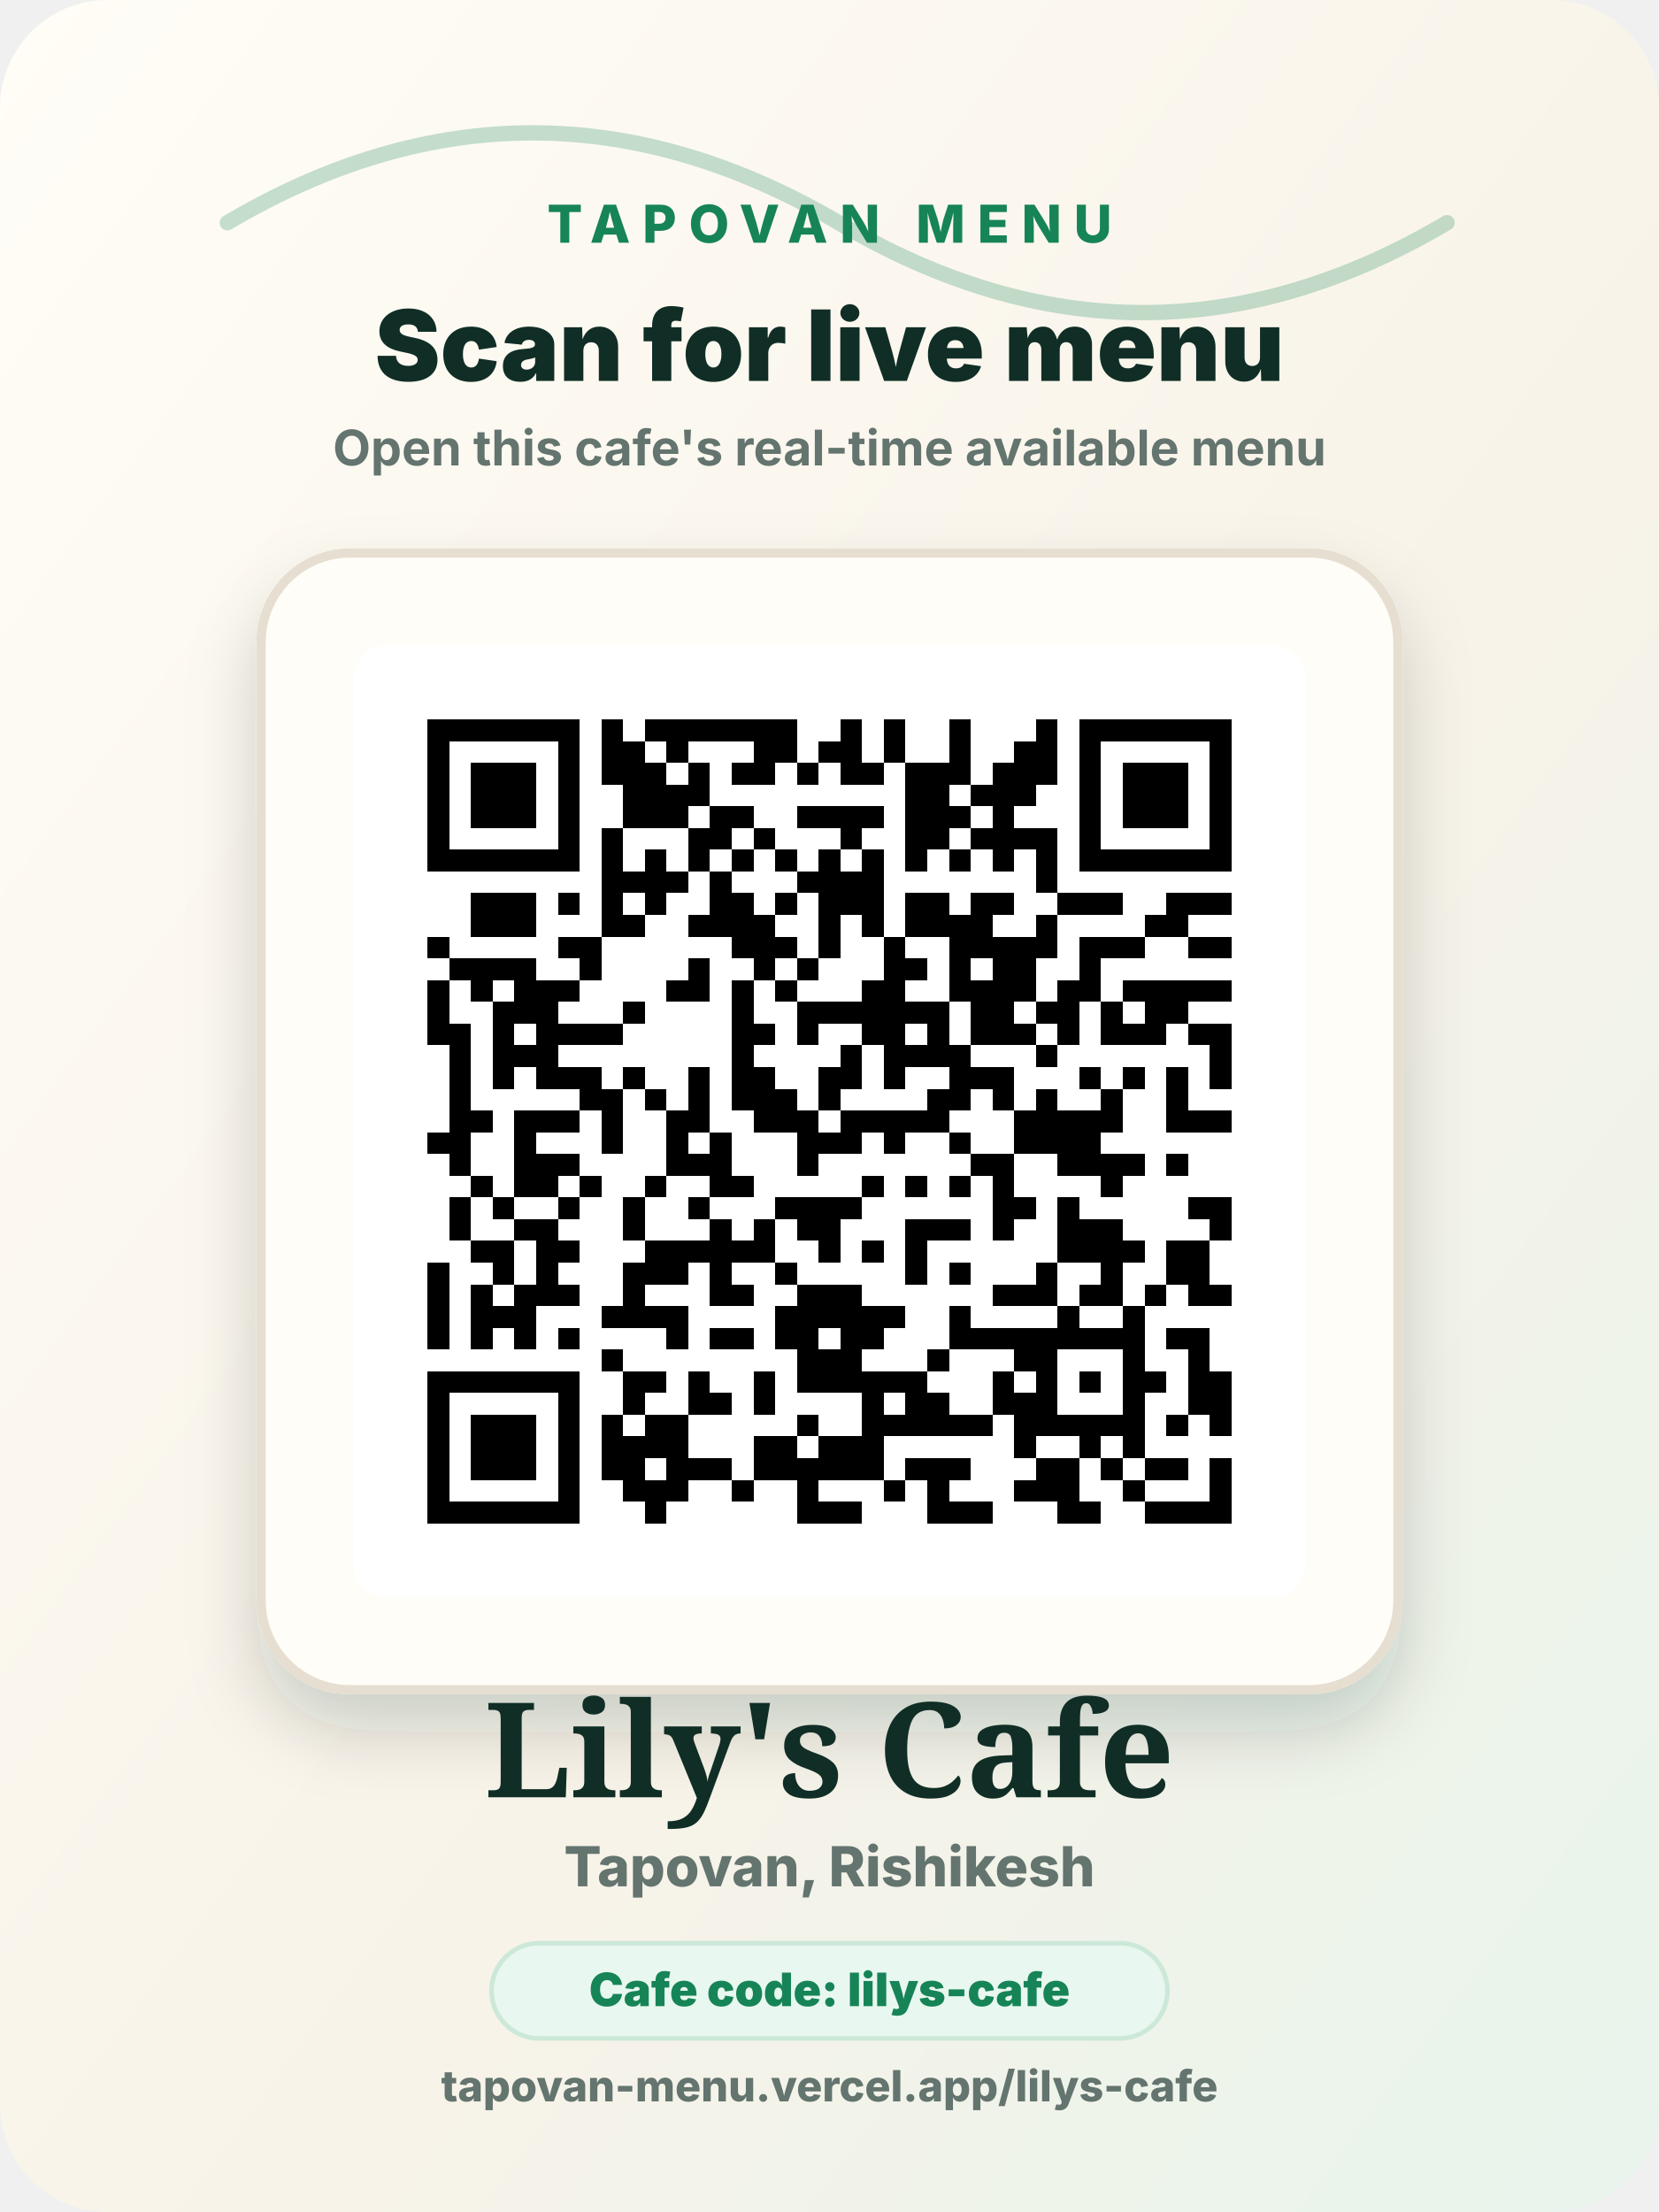
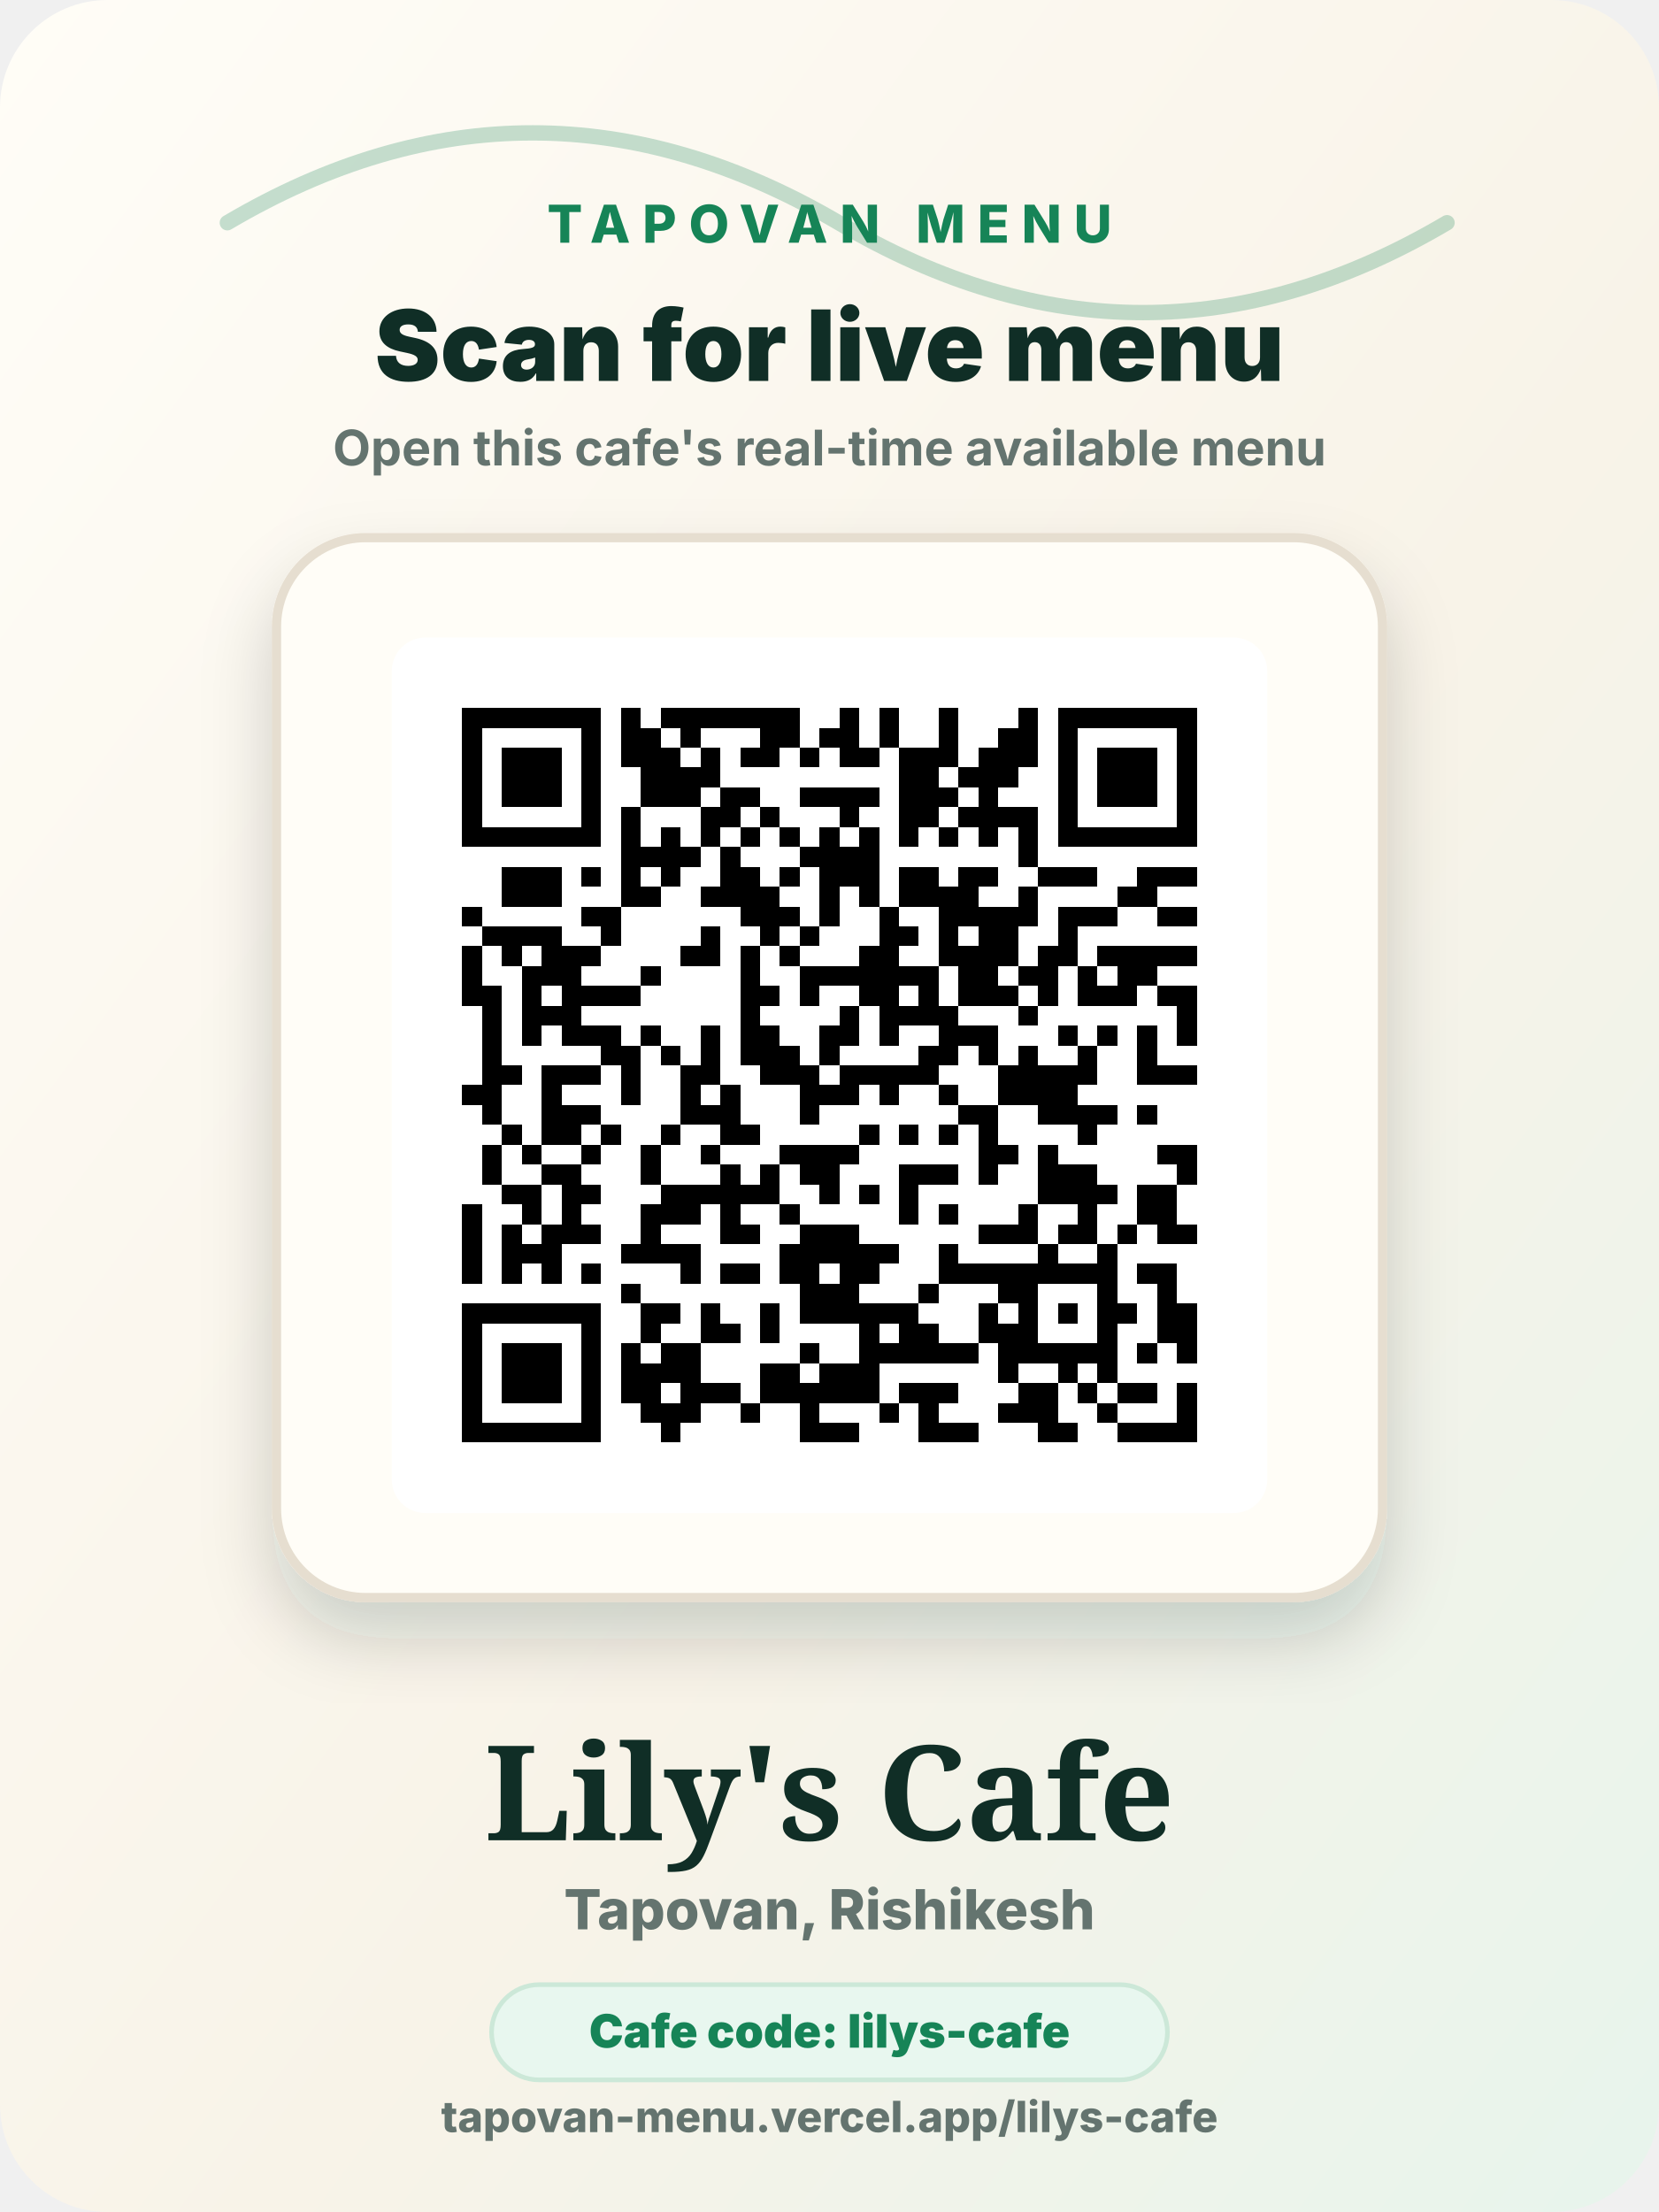
<svg xmlns="http://www.w3.org/2000/svg" width="1080" height="1440" viewBox="0 0 1080 1440" role="img" aria-label="Tapovan Menu live QR poster for Lily's Cafe, code lilys-cafe">
  <defs>
    <linearGradient id="bg" x1="0" x2="1" y1="0" y2="1">
      <stop offset="0" stop-color="#fffdf7" />
      <stop offset="0.58" stop-color="#f8f3e8" />
      <stop offset="1" stop-color="#e7f4ec" />
    </linearGradient>
    <filter id="shadow" x="-10%" y="-10%" width="120%" height="120%">
      <feDropShadow dx="0" dy="24" stdDeviation="22" flood-color="#102e26" flood-opacity="0.18" />
    </filter>
  </defs>
  <rect width="1080" height="1440" rx="70" fill="url(#bg)" />
  <path d="M148 145c132-78 265-78 398 0 132 78 264 78 396 0" fill="none" stroke="#168457" stroke-width="10" stroke-linecap="round" opacity="0.25" />
  <text x="540" y="158" text-anchor="middle" font-family="Inter,Arial,sans-serif" font-size="34" font-weight="800" letter-spacing="8" fill="#168457">TAPOVAN MENU</text>
  <text x="540" y="248" text-anchor="middle" font-family="Inter,Arial,sans-serif" font-size="64" font-weight="900" fill="#102e26">Scan for live menu</text>
  <text x="540" y="303" text-anchor="middle" font-family="Inter,Arial,sans-serif" font-size="32" font-weight="700" fill="#64746f">Open this cafe's real-time available menu</text>
  <g filter="url(#shadow)">
-     <rect x="170" y="360" width="740" height="740" rx="58" fill="#fffdf7" stroke="#e6ded0" stroke-width="6" />
-     <rect x="230" y="420" width="620" height="620" rx="22" fill="#ffffff" />
-     <svg x="250" y="440" width="580" height="580" viewBox="0 0 41 41" shape-rendering="crispEdges">
+     <rect x="180" y="350" width="720" height="690" rx="58" fill="#fffdf7" stroke="#e6ded0" stroke-width="6" />
+     <rect x="255" y="415" width="570" height="570" rx="22" fill="#ffffff" />
+     <svg x="275" y="435" width="530" height="530" viewBox="0 0 41 41" shape-rendering="crispEdges">
      <rect width="41" height="41" fill="#ffffff" />
      <path stroke="#000000" d="M2 2.5h7m1 0h1m1 0h7m2 0h1m1 0h1m2 0h1m3 0h1m1 0h7M2 3.5h1m5 0h1m1 0h2m1 0h1m3 0h2m1 0h2m1 0h1m2 0h1m2 0h2m1 0h1m5 0h1M2 4.5h1m1 0h3m1 0h1m1 0h3m1 0h1m1 0h2m1 0h1m1 0h2m1 0h3m1 0h3m1 0h1m1 0h3m1 0h1M2 5.5h1m1 0h3m1 0h1m2 0h4m9 0h2m1 0h3m2 0h1m1 0h3m1 0h1M2 6.5h1m1 0h3m1 0h1m2 0h3m1 0h2m2 0h4m1 0h3m1 0h1m3 0h1m1 0h3m1 0h1M2 7.5h1m5 0h1m1 0h1m3 0h2m1 0h1m3 0h1m2 0h2m1 0h4m1 0h1m5 0h1M2 8.5h7m1 0h1m1 0h1m1 0h1m1 0h1m1 0h1m1 0h1m1 0h1m1 0h1m1 0h1m1 0h1m1 0h1m1 0h7M10 9.5h4m1 0h1m3 0h4m7 0h1M4 10.5h3m1 0h1m1 0h1m1 0h1m2 0h2m1 0h1m1 0h3m1 0h2m1 0h2m2 0h3m2 0h3M4 11.5h3m3 0h2m2 0h4m2 0h1m1 0h1m1 0h4m2 0h1m4 0h2M2 12.5h1m5 0h2m6 0h3m1 0h1m2 0h1m2 0h5m1 0h3m2 0h2M3 13.5h4m2 0h1m4 0h1m2 0h1m1 0h1m3 0h2m1 0h1m1 0h2m2 0h1M2 14.5h1m1 0h1m1 0h3m4 0h2m1 0h1m1 0h1m3 0h2m2 0h4m1 0h2m1 0h5M2 15.5h1m2 0h3m3 0h1m4 0h1m2 0h7m1 0h2m1 0h2m1 0h1m1 0h2M2 16.5h2m1 0h1m1 0h4m5 0h2m1 0h1m2 0h2m1 0h1m1 0h3m1 0h1m1 0h3m1 0h2M3 17.5h1m1 0h3m8 0h1m4 0h1m1 0h4m3 0h1m7 0h1M3 18.5h1m1 0h1m1 0h3m1 0h1m2 0h1m1 0h2m2 0h2m1 0h1m2 0h3m3 0h1m1 0h1m1 0h1m1 0h1M3 19.5h1m5 0h2m1 0h1m1 0h1m1 0h3m1 0h1m4 0h2m1 0h1m1 0h1m2 0h1m2 0h1M3 20.5h2m1 0h3m1 0h1m2 0h2m2 0h3m1 0h5m3 0h5m2 0h3M2 21.5h2m2 0h1m3 0h1m2 0h1m1 0h1m3 0h3m1 0h1m2 0h1m2 0h4M3 22.5h1m2 0h3m4 0h3m3 0h1m7 0h2m2 0h4m1 0h1M4 23.5h1m1 0h2m1 0h1m2 0h1m2 0h2m5 0h1m1 0h1m1 0h1m1 0h1m4 0h1M3 24.5h1m1 0h1m2 0h1m2 0h1m2 0h1m3 0h4m6 0h2m1 0h1m5 0h2M3 25.5h1m2 0h2m3 0h1m3 0h1m1 0h1m1 0h2m3 0h3m1 0h1m2 0h3m4 0h1M4 26.5h2m1 0h2m3 0h6m2 0h1m1 0h1m1 0h1m6 0h4m1 0h2M2 27.5h1m2 0h1m1 0h1m3 0h3m1 0h1m2 0h1m5 0h1m1 0h1m3 0h1m2 0h1m2 0h2M2 28.5h1m1 0h1m1 0h3m2 0h1m3 0h2m2 0h3m6 0h3m1 0h2m1 0h1m1 0h2M2 29.5h1m1 0h3m3 0h4m4 0h6m2 0h1m4 0h1m2 0h1M2 30.5h1m1 0h1m1 0h1m1 0h1m4 0h1m1 0h2m1 0h2m1 0h2m3 0h9m1 0h2M10 31.5h1m8 0h3m3 0h1m3 0h2m3 0h1m2 0h1M2 32.5h7m2 0h2m1 0h1m2 0h1m1 0h6m3 0h1m1 0h1m1 0h1m1 0h2m1 0h2M2 33.5h1m5 0h1m2 0h1m2 0h2m1 0h1m4 0h1m1 0h2m2 0h3m3 0h1m2 0h2M2 34.5h1m1 0h3m1 0h1m1 0h1m1 0h2m5 0h1m2 0h6m1 0h6m1 0h1m1 0h1M2 35.5h1m1 0h3m1 0h1m1 0h4m3 0h2m1 0h3m6 0h1m2 0h1m1 0h1M2 36.5h1m1 0h3m1 0h1m1 0h2m1 0h3m1 0h6m1 0h3m3 0h2m1 0h1m1 0h2m1 0h1M2 37.5h1m5 0h1m2 0h3m2 0h1m2 0h1m3 0h1m1 0h1m3 0h3m2 0h1m3 0h1M2 38.5h7m3 0h1m6 0h3m3 0h3m3 0h2m2 0h4" />
    </svg>
  </g>
-   <text x="540" y="1170" text-anchor="middle" font-family="Georgia,serif" font-size="86" font-weight="800" fill="#102e26">Lily's Cafe</text>
-   <text x="540" y="1228" text-anchor="middle" font-family="Inter,Arial,sans-serif" font-size="36" font-weight="800" fill="#64746f">Tapovan, Rishikesh</text>
-   <rect x="320" y="1265" width="440" height="62" rx="31" fill="#e8f7ef" stroke="#cce8d8" stroke-width="3" />
-   <text x="540" y="1306" text-anchor="middle" font-family="Inter,Arial,sans-serif" font-size="30" font-weight="900" fill="#168457">Cafe code: lilys-cafe</text>
-   <text x="540" y="1368" text-anchor="middle" font-family="Inter,Arial,sans-serif" font-size="28" font-weight="800" fill="#64746f">tapovan-menu.vercel.app/lilys-cafe</text>
+   <text x="540" y="1198" text-anchor="middle" font-family="Georgia,serif" font-size="86" font-weight="800" fill="#102e26">Lily's Cafe</text>
+   <text x="540" y="1256" text-anchor="middle" font-family="Inter,Arial,sans-serif" font-size="36" font-weight="800" fill="#64746f">Tapovan, Rishikesh</text>
+   <rect x="320" y="1292" width="440" height="62" rx="31" fill="#e8f7ef" stroke="#cce8d8" stroke-width="3" />
+   <text x="540" y="1333" text-anchor="middle" font-family="Inter,Arial,sans-serif" font-size="30" font-weight="900" fill="#168457">Cafe code: lilys-cafe</text>
+   <text x="540" y="1388" text-anchor="middle" font-family="Inter,Arial,sans-serif" font-size="28" font-weight="800" fill="#64746f">tapovan-menu.vercel.app/lilys-cafe</text>
</svg>
